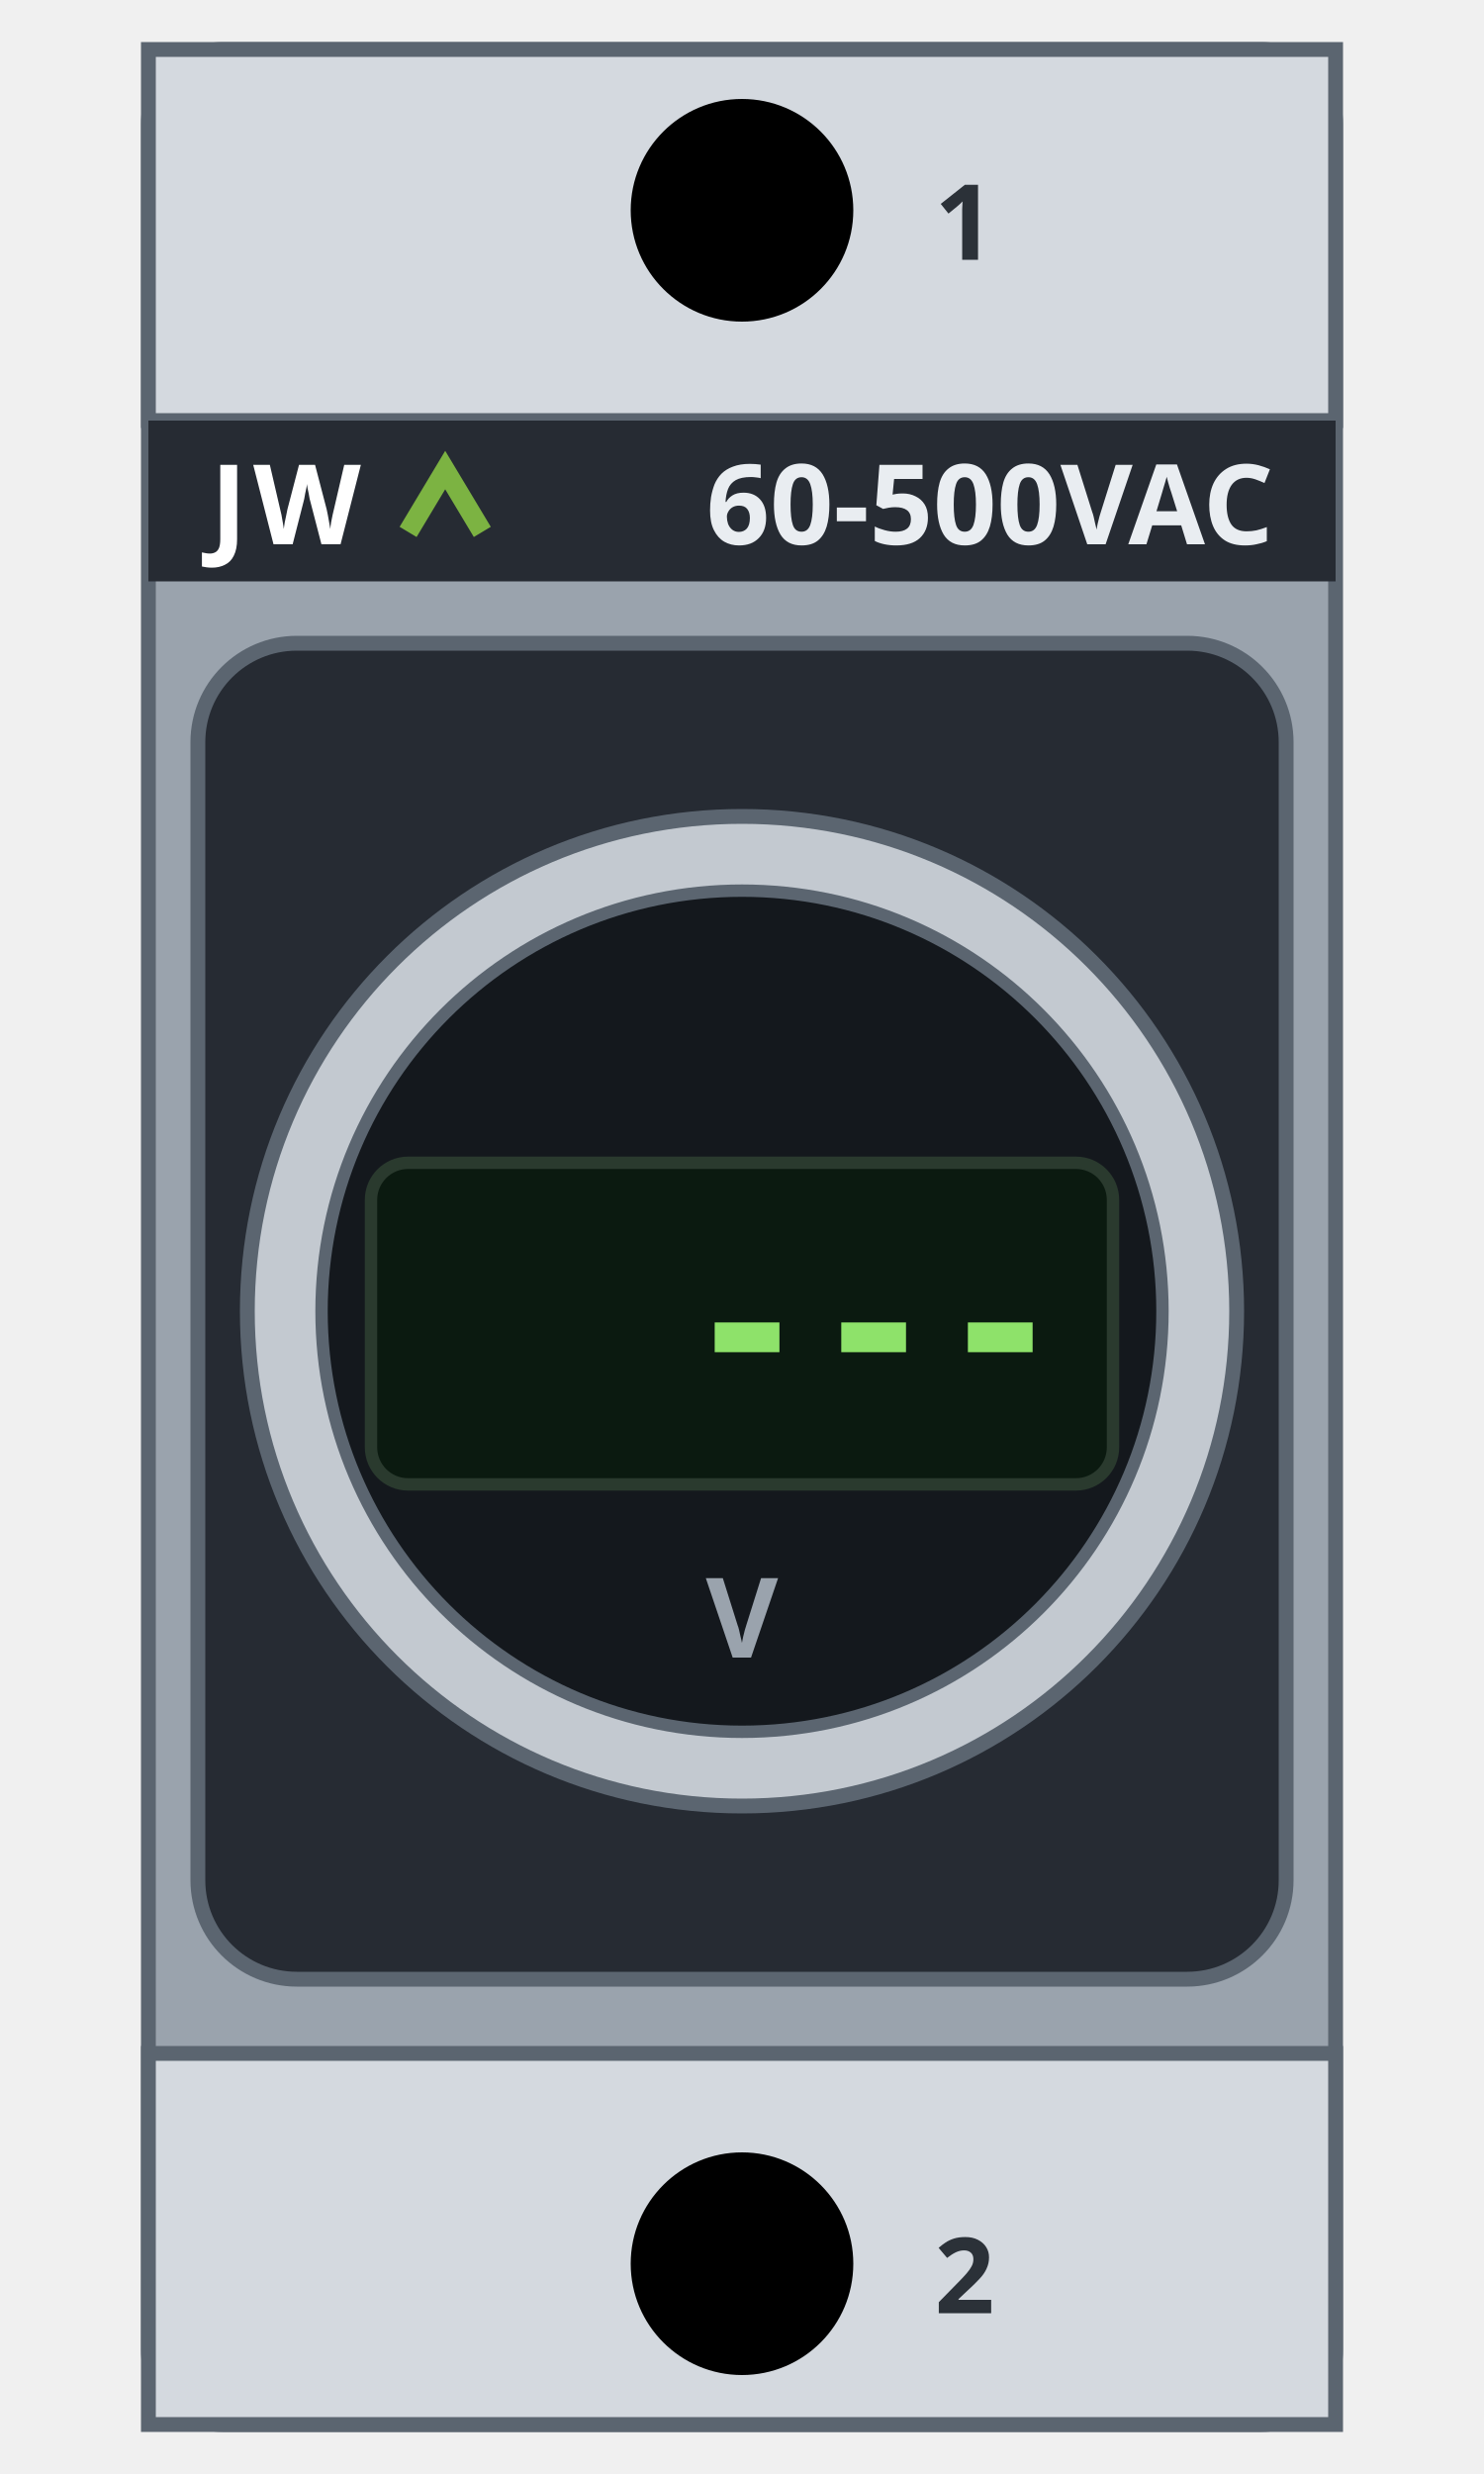
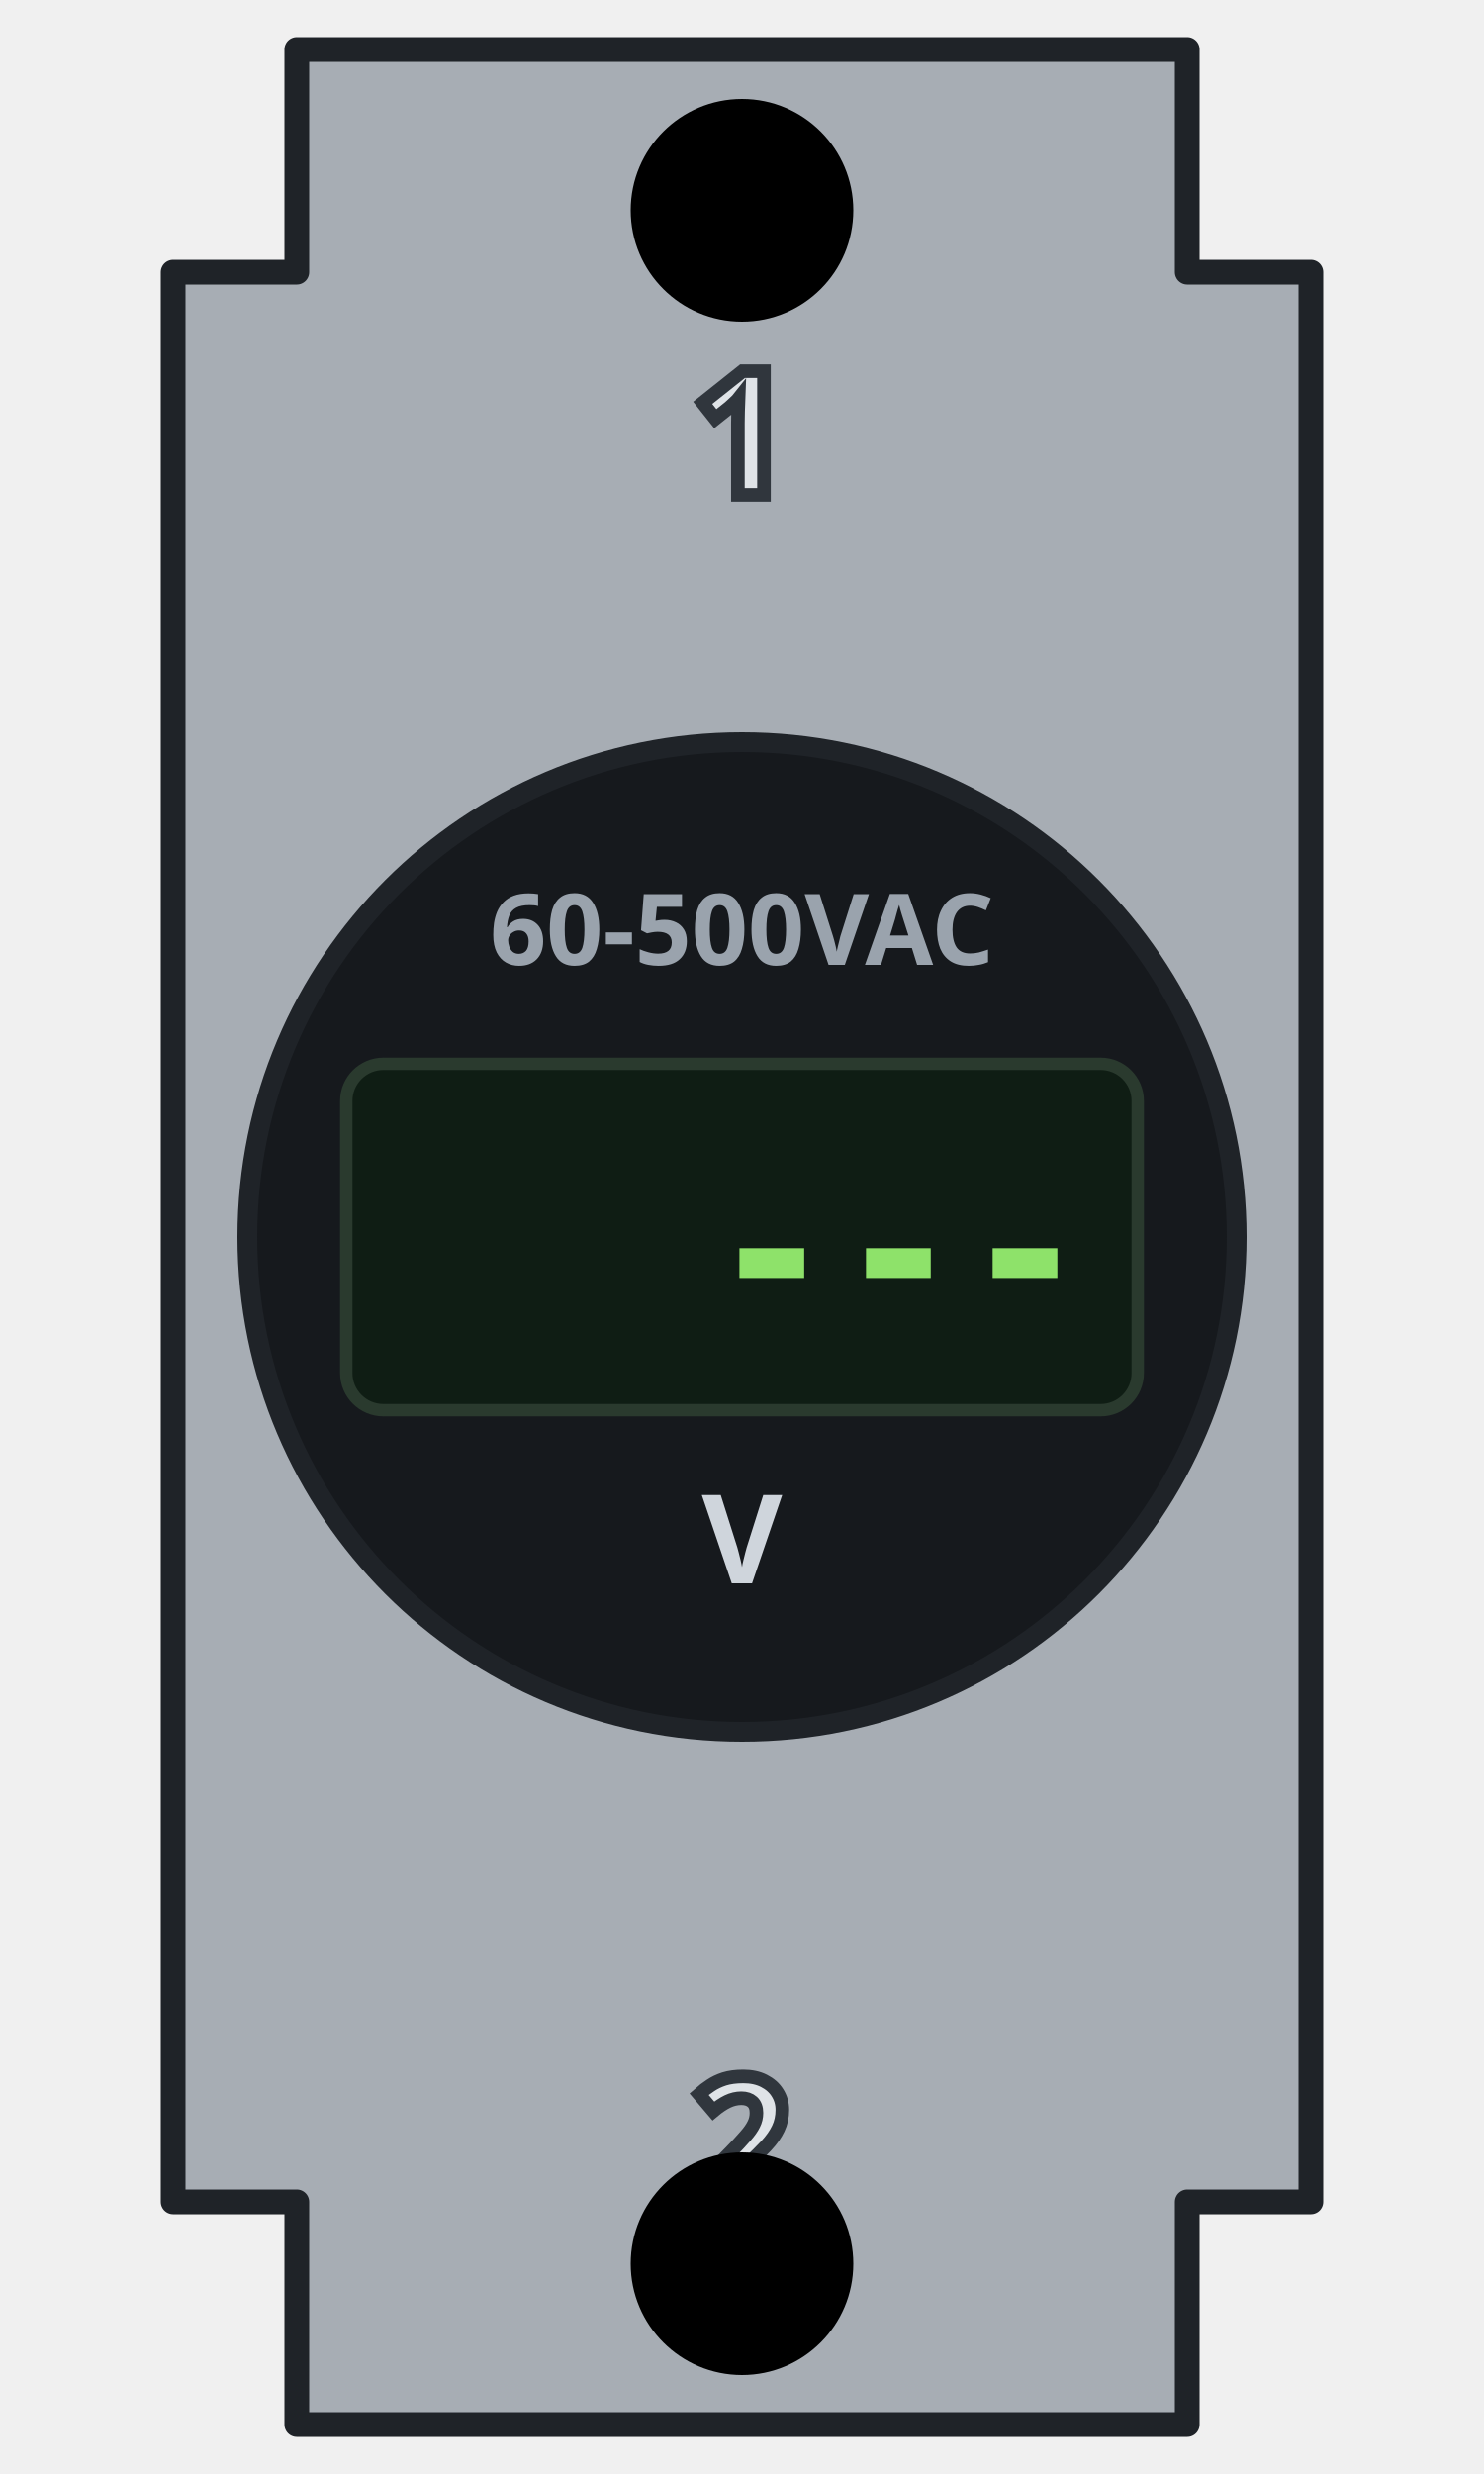
<svg xmlns="http://www.w3.org/2000/svg" viewBox="0 0 120 200" width="120" height="200" font-family="Segoe UI,Noto Sans,Arial,sans-serif">
-   <defs>
-     <radialGradient id="jwm-shine" cx=".38" cy=".32" r=".7">
-       <stop offset="0" stop-color="#fff" stop-opacity=".95" />
-       <stop offset=".35" stop-color="#fff" stop-opacity=".35" />
-       <stop offset="1" stop-color="#fff" stop-opacity="0" />
-     </radialGradient>
-     <radialGradient id="jwm-cap" cx=".4" cy=".35" r=".75">
-       <stop offset="0" stop-color="#fff" stop-opacity=".45" />
-       <stop offset=".6" stop-color="#fff" stop-opacity="0" />
-       <stop offset="1" stop-color="#000" stop-opacity=".25" />
-     </radialGradient>
-   </defs>
-   <rect x="12" y="4" width="96" height="192" rx="6" fill="#9aa3ad" stroke="#5b6570" stroke-width="1.2" />
-   <rect x="12" y="4" width="96" height="30" fill="#d4d9df" stroke="#5b6570" stroke-width="1.2" />
-   <rect x="12" y="166" width="96" height="30" fill="#d4d9df" stroke="#5b6570" stroke-width="1.2" />
-   <circle cx="60" cy="17" r="8" fill="#f4f6f8" stroke="#5b6570" stroke-width="1.2" />
-   <circle cx="60" cy="17" r="5.8" fill="none" stroke="#c9cfd6" stroke-width="1" />
-   <path d="M56.0 17h8 M60 13.0v8" fill="none" stroke="#39414b" stroke-width="1.8" stroke-linecap="round" />
+   <path d="M24 4 H96 V22 H106 V178 H96 V196 H24 V178 H14 V22 H24 Z" fill="#a7adb4" stroke="#1f2328" stroke-width="2" stroke-linejoin="round" />
+   <text x="60" y="40" font-size="14" font-weight="800" fill="#dfe3e7" stroke="#30363d" stroke-width="1.1" text-anchor="middle">1</text>
+   <text x="60" y="178" font-size="14" font-weight="800" fill="#dfe3e7" stroke="#30363d" stroke-width="1.1" text-anchor="middle">2</text>
+   <circle cx="60" cy="100" r="40" fill="#16191d" stroke="#1f2328" stroke-width="1.6" />
+   <rect x="28" y="86" width="64" height="28" rx="3" fill="#0f1d14" stroke="#2a3a2e" stroke-width="1" />
+   <text x="88" y="107" font-size="17" font-weight="700" fill="#8ee26a" text-anchor="end" font-family="Consolas,DejaVu Sans Mono,monospace" data-text="out.lcd">---</text>
+   <text x="60" y="128" font-size="10" font-weight="800" fill="#cfd5dc" text-anchor="middle">V</text>
+   <text x="60" y="78" font-size="8" font-weight="700" fill="#9aa3ad" text-anchor="middle" data-text="param.range">60-500VAC</text>
  <circle class="jw-term" data-term="1" cx="60" cy="17" r="9" />
-   <text x="78" y="21" font-size="8.5" font-weight="700" fill="#2b3138" text-anchor="middle">1</text>
-   <circle cx="60" cy="183" r="8" fill="#f4f6f8" stroke="#5b6570" stroke-width="1.2" />
-   <circle cx="60" cy="183" r="5.8" fill="none" stroke="#c9cfd6" stroke-width="1" />
-   <path d="M56.0 183h8 M60 179.0v8" fill="none" stroke="#39414b" stroke-width="1.8" stroke-linecap="round" />
-   <circle class="jw-term" data-term="2" cx="60" cy="183" r="9" />
-   <text x="78" y="187" font-size="8.5" font-weight="700" fill="#2b3138" text-anchor="middle">2</text>
-   <rect x="12" y="34" width="96" height="13" fill="#262b33" />
-   <text x="17" y="44" font-size="9" font-weight="800" fill="#fff" text-anchor="start" letter-spacing=".5">JW</text>
-   <path d="M33 43 l3 -5 l3 5" fill="none" stroke="#7cb342" stroke-width="1.6" />
-   <text x="103" y="44" font-size="9" font-weight="700" fill="#e9edf1" text-anchor="end" data-text="param.range">60-500VAC</text>
-   <rect x="16" y="52" width="88" height="108" rx="8" fill="#262b33" stroke="#5b6570" stroke-width="1.2" />
-   <circle cx="60" cy="106" r="40" fill="#c3c9d0" stroke="#5b6570" stroke-width="1.2" />
-   <circle cx="60" cy="106" r="34" fill="#14181d" stroke="#5b6570" stroke-width="1" />
-   <rect x="30" y="94" width="60" height="26" rx="3" fill="#0b1a10" stroke="#2a3a2e" stroke-width="1" />
-   <text x="86" y="113" font-size="17" font-weight="700" fill="#8ee26a" text-anchor="end" font-family="Consolas,DejaVu Sans Mono,monospace" data-text="out.lcd">---</text>
-   <text x="60" y="134" font-size="9" font-weight="700" fill="#9aa3ad" text-anchor="middle">V</text>
+   <circle class="jw-term" data-term="2" cx="60" cy="183" r="9" data-side="b" />
</svg>
